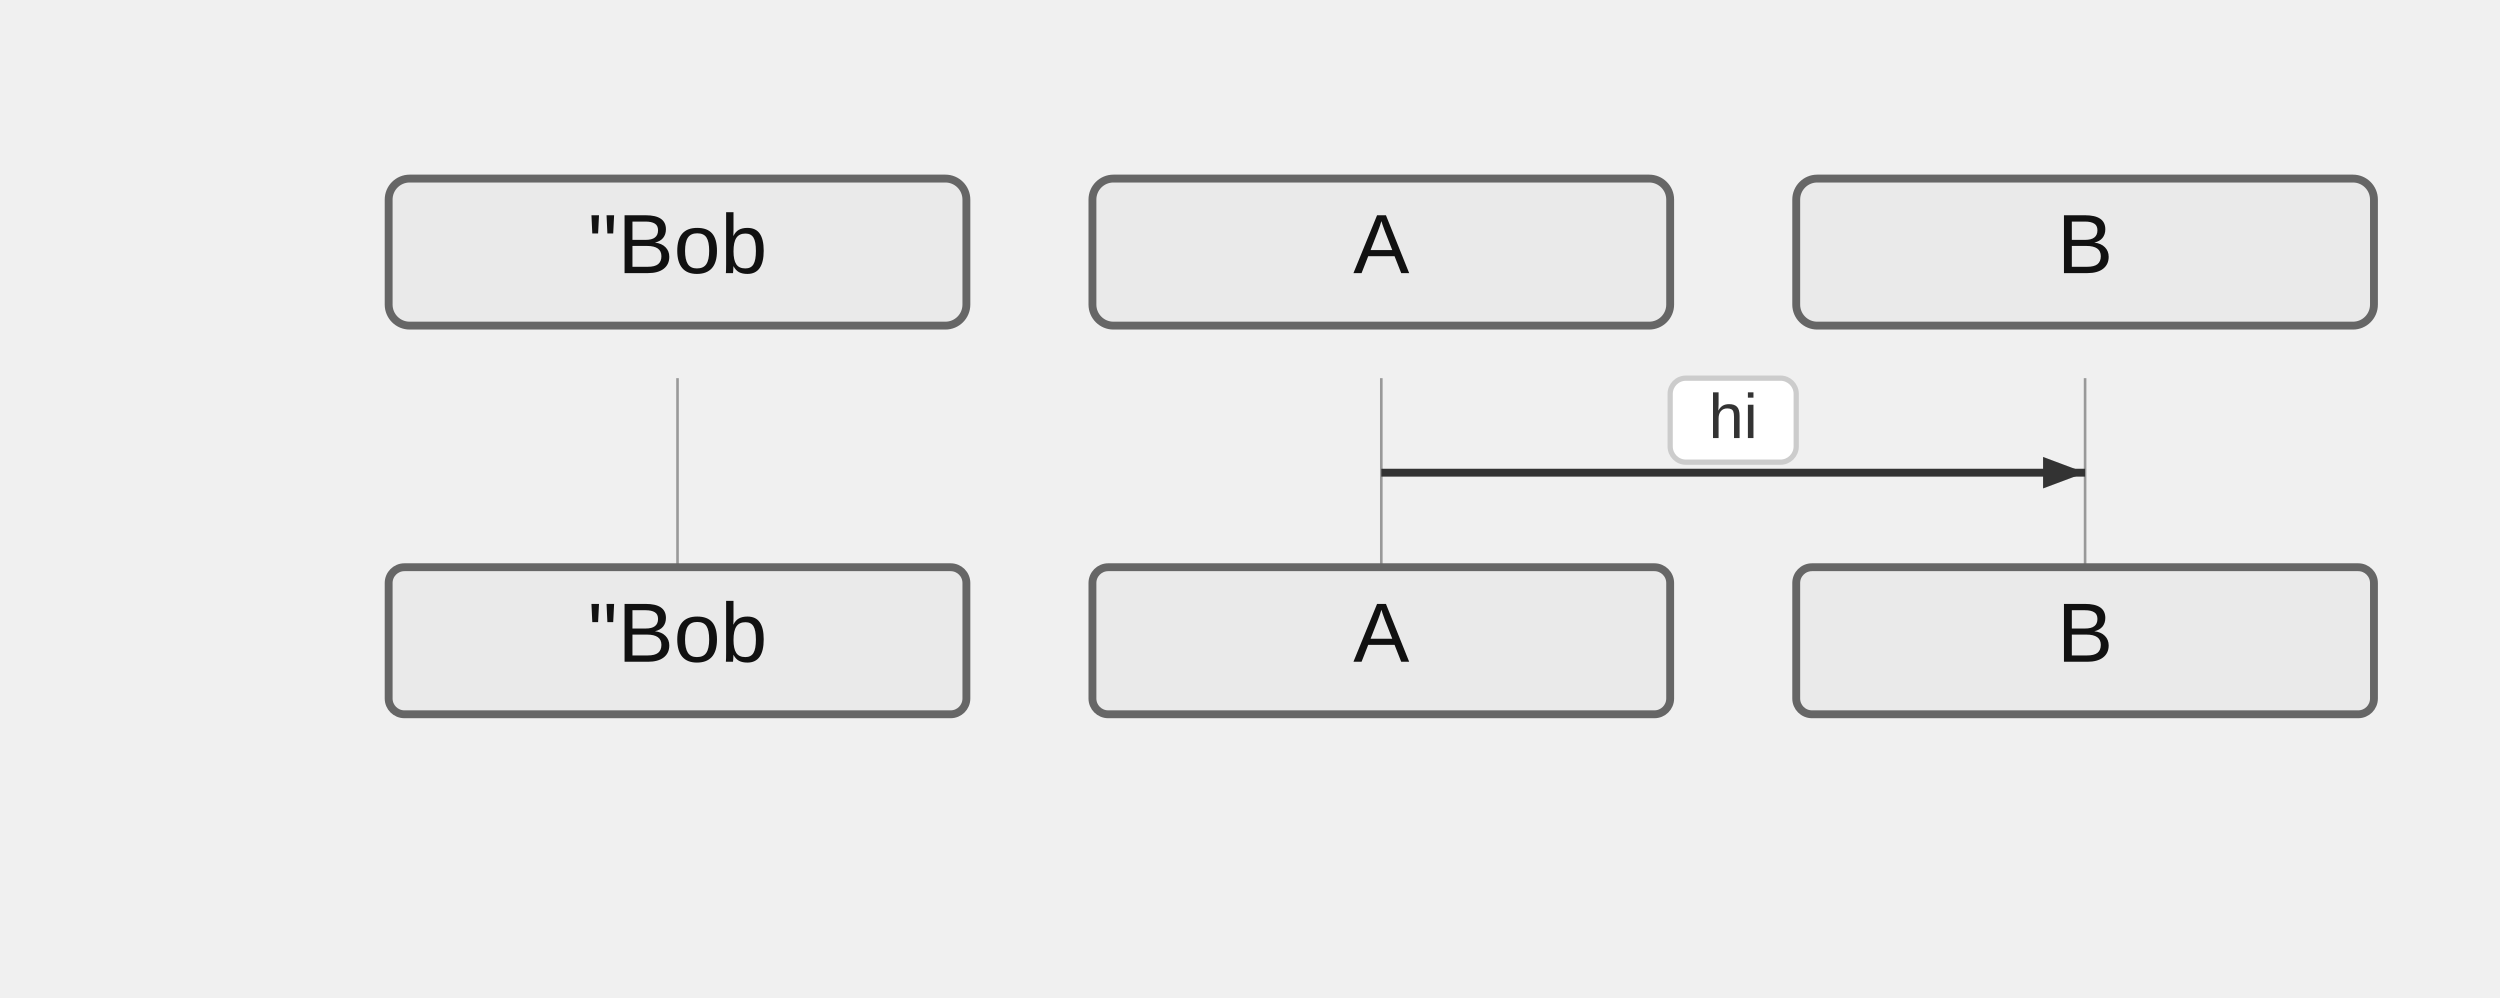
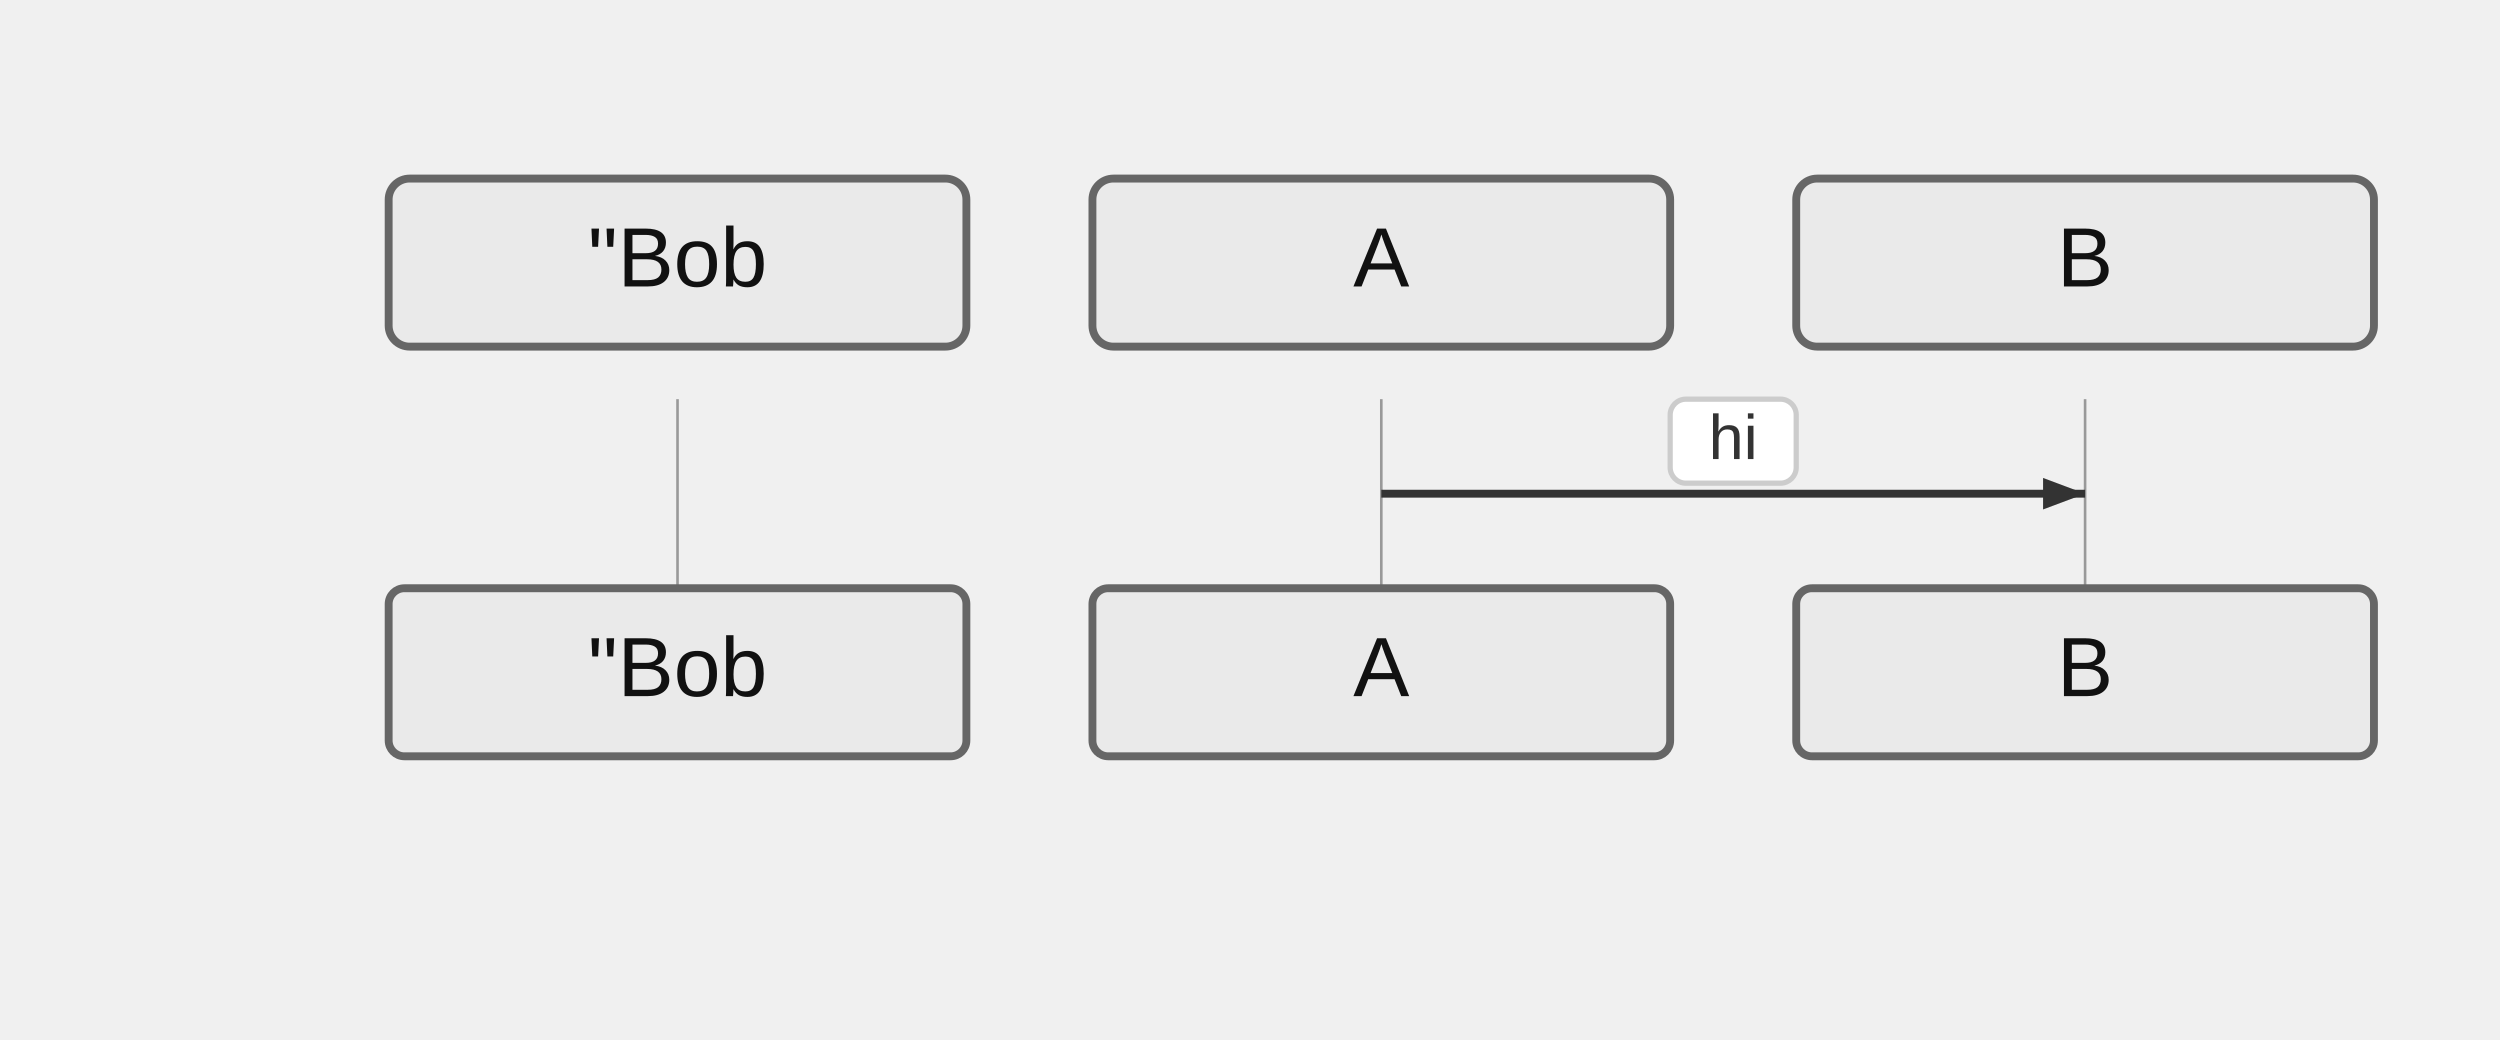
- <svg xmlns="http://www.w3.org/2000/svg" width="476" height="190" viewBox="-50 -10 476 190">
+ <svg xmlns="http://www.w3.org/2000/svg" width="476" height="198" viewBox="-50 -10 476 198">
  <style>
    .actor-rect { fill: #eaeaea; stroke: #666; stroke-width: 1.5px; }
    .actor-label { font-family: "Trebuchet MS", Verdana, Arial, sans-serif; font-size: 16px; fill: #111; }
    .lifeline { stroke: #999; stroke-width: 0.5px; }
    .activation { fill: #f4f4f4; stroke: #666; stroke-width: 1px; }
    .msg-line { stroke: #333; stroke-width: 1.5px; fill: none; }
    .msg-line.dotted { stroke-dasharray: 2 2; }
    .msg-line.thick { stroke-width: 3px; }
    .msg-label { font-family: "Trebuchet MS", Verdana, Arial, sans-serif; font-size: 12px; fill: #333; dominant-baseline: middle; }
    .msg-label-bg { fill: #ffffff; stroke: #cccccc; stroke-width: 1px; rx: 3; }
    .arrowhead { fill: #333; }
    .openhead { fill: none; stroke: #333; stroke-width: 1.5px; }
    .crosshead { stroke: #333; stroke-width: 1.5px; }
    .note { fill: #fff5ad; stroke: #aaaa33; stroke-width: 1px; }
    .note-text { font-family: "Trebuchet MS", Verdana, Arial, sans-serif; font-size: 12px; fill: #333; }
    /* Align sequence block styling with flowchart clusters */
    .group-frame, .cluster-border { fill: none; stroke: #999; stroke-width: 1px; rx: 4; }
    .group-title, .cluster-label-text { font-family: Arial, sans-serif; font-size: 12px; fill: #333; }
    .group-title-bg, .cluster-title-bg { fill: #ffffff; stroke: #999; stroke-width: 1px; rx: 3; }
  </style>
  <g class="actor" transform="translate(24,24)">
-     <rect class="actor-rect" width="110" height="28" rx="4" fill="#eaeaea" stroke="#666" />
-     <text class="actor-label" x="55" y="18" text-anchor="middle">"Bob</text>
+     <rect class="actor-rect" width="110" height="32" rx="4" fill="#eaeaea" stroke="#666" />
+     <text class="actor-label" x="55" y="16" text-anchor="middle" dominant-baseline="middle">"Bob</text>
  </g>
  <g class="actor" transform="translate(158,24)">
-     <rect class="actor-rect" width="110" height="28" rx="4" fill="#eaeaea" stroke="#666" />
-     <text class="actor-label" x="55" y="18" text-anchor="middle">A</text>
+     <rect class="actor-rect" width="110" height="32" rx="4" fill="#eaeaea" stroke="#666" />
+     <text class="actor-label" x="55" y="16" text-anchor="middle" dominant-baseline="middle">A</text>
  </g>
  <g class="actor" transform="translate(292,24)">
-     <rect class="actor-rect" width="110" height="28" rx="4" fill="#eaeaea" stroke="#666" />
-     <text class="actor-label" x="55" y="18" text-anchor="middle">B</text>
+     <rect class="actor-rect" width="110" height="32" rx="4" fill="#eaeaea" stroke="#666" />
+     <text class="actor-label" x="55" y="16" text-anchor="middle" dominant-baseline="middle">B</text>
  </g>
-   <line class="lifeline" x1="79" y1="62" x2="79" y2="98" />
-   <line class="lifeline" x1="213" y1="62" x2="213" y2="98" />
-   <line class="lifeline" x1="347" y1="62" x2="347" y2="98" />
-   <path class="msg-line solid" d="M 213 80 L 347 80" />
-   <path d="M347,80 L339,83 L339,77 Z" fill="#333" />
-   <rect class="msg-label-bg" x="268" y="62" width="24" height="16" rx="3" />
-   <text class="msg-label" x="280" y="70" text-anchor="middle">hi</text>
-   <g class="actor" transform="translate(24,98)">
-     <rect class="actor-rect" width="110" height="28" rx="3" fill="#eaeaea" stroke="#666" />
-     <text class="actor-label" x="55" y="18" text-anchor="middle">"Bob</text>
+   <line class="lifeline" x1="79" y1="66" x2="79" y2="102" />
+   <line class="lifeline" x1="213" y1="66" x2="213" y2="102" />
+   <line class="lifeline" x1="347" y1="66" x2="347" y2="102" />
+   <path class="msg-line solid" d="M 213 84 L 347 84" />
+   <path d="M347,84 L339,87 L339,81 Z" fill="#333" />
+   <rect class="msg-label-bg" x="268" y="66" width="24" height="16" rx="3" />
+   <text class="msg-label" x="280" y="74" text-anchor="middle">hi</text>
+   <g class="actor" transform="translate(24,102)">
+     <rect class="actor-rect" width="110" height="32" rx="3" fill="#eaeaea" stroke="#666" />
+     <text class="actor-label" x="55" y="16" text-anchor="middle" dominant-baseline="middle">"Bob</text>
  </g>
-   <g class="actor" transform="translate(158,98)">
-     <rect class="actor-rect" width="110" height="28" rx="3" fill="#eaeaea" stroke="#666" />
-     <text class="actor-label" x="55" y="18" text-anchor="middle">A</text>
+   <g class="actor" transform="translate(158,102)">
+     <rect class="actor-rect" width="110" height="32" rx="3" fill="#eaeaea" stroke="#666" />
+     <text class="actor-label" x="55" y="16" text-anchor="middle" dominant-baseline="middle">A</text>
  </g>
-   <g class="actor" transform="translate(292,98)">
-     <rect class="actor-rect" width="110" height="28" rx="3" fill="#eaeaea" stroke="#666" />
-     <text class="actor-label" x="55" y="18" text-anchor="middle">B</text>
+   <g class="actor" transform="translate(292,102)">
+     <rect class="actor-rect" width="110" height="32" rx="3" fill="#eaeaea" stroke="#666" />
+     <text class="actor-label" x="55" y="16" text-anchor="middle" dominant-baseline="middle">B</text>
  </g>
</svg>
